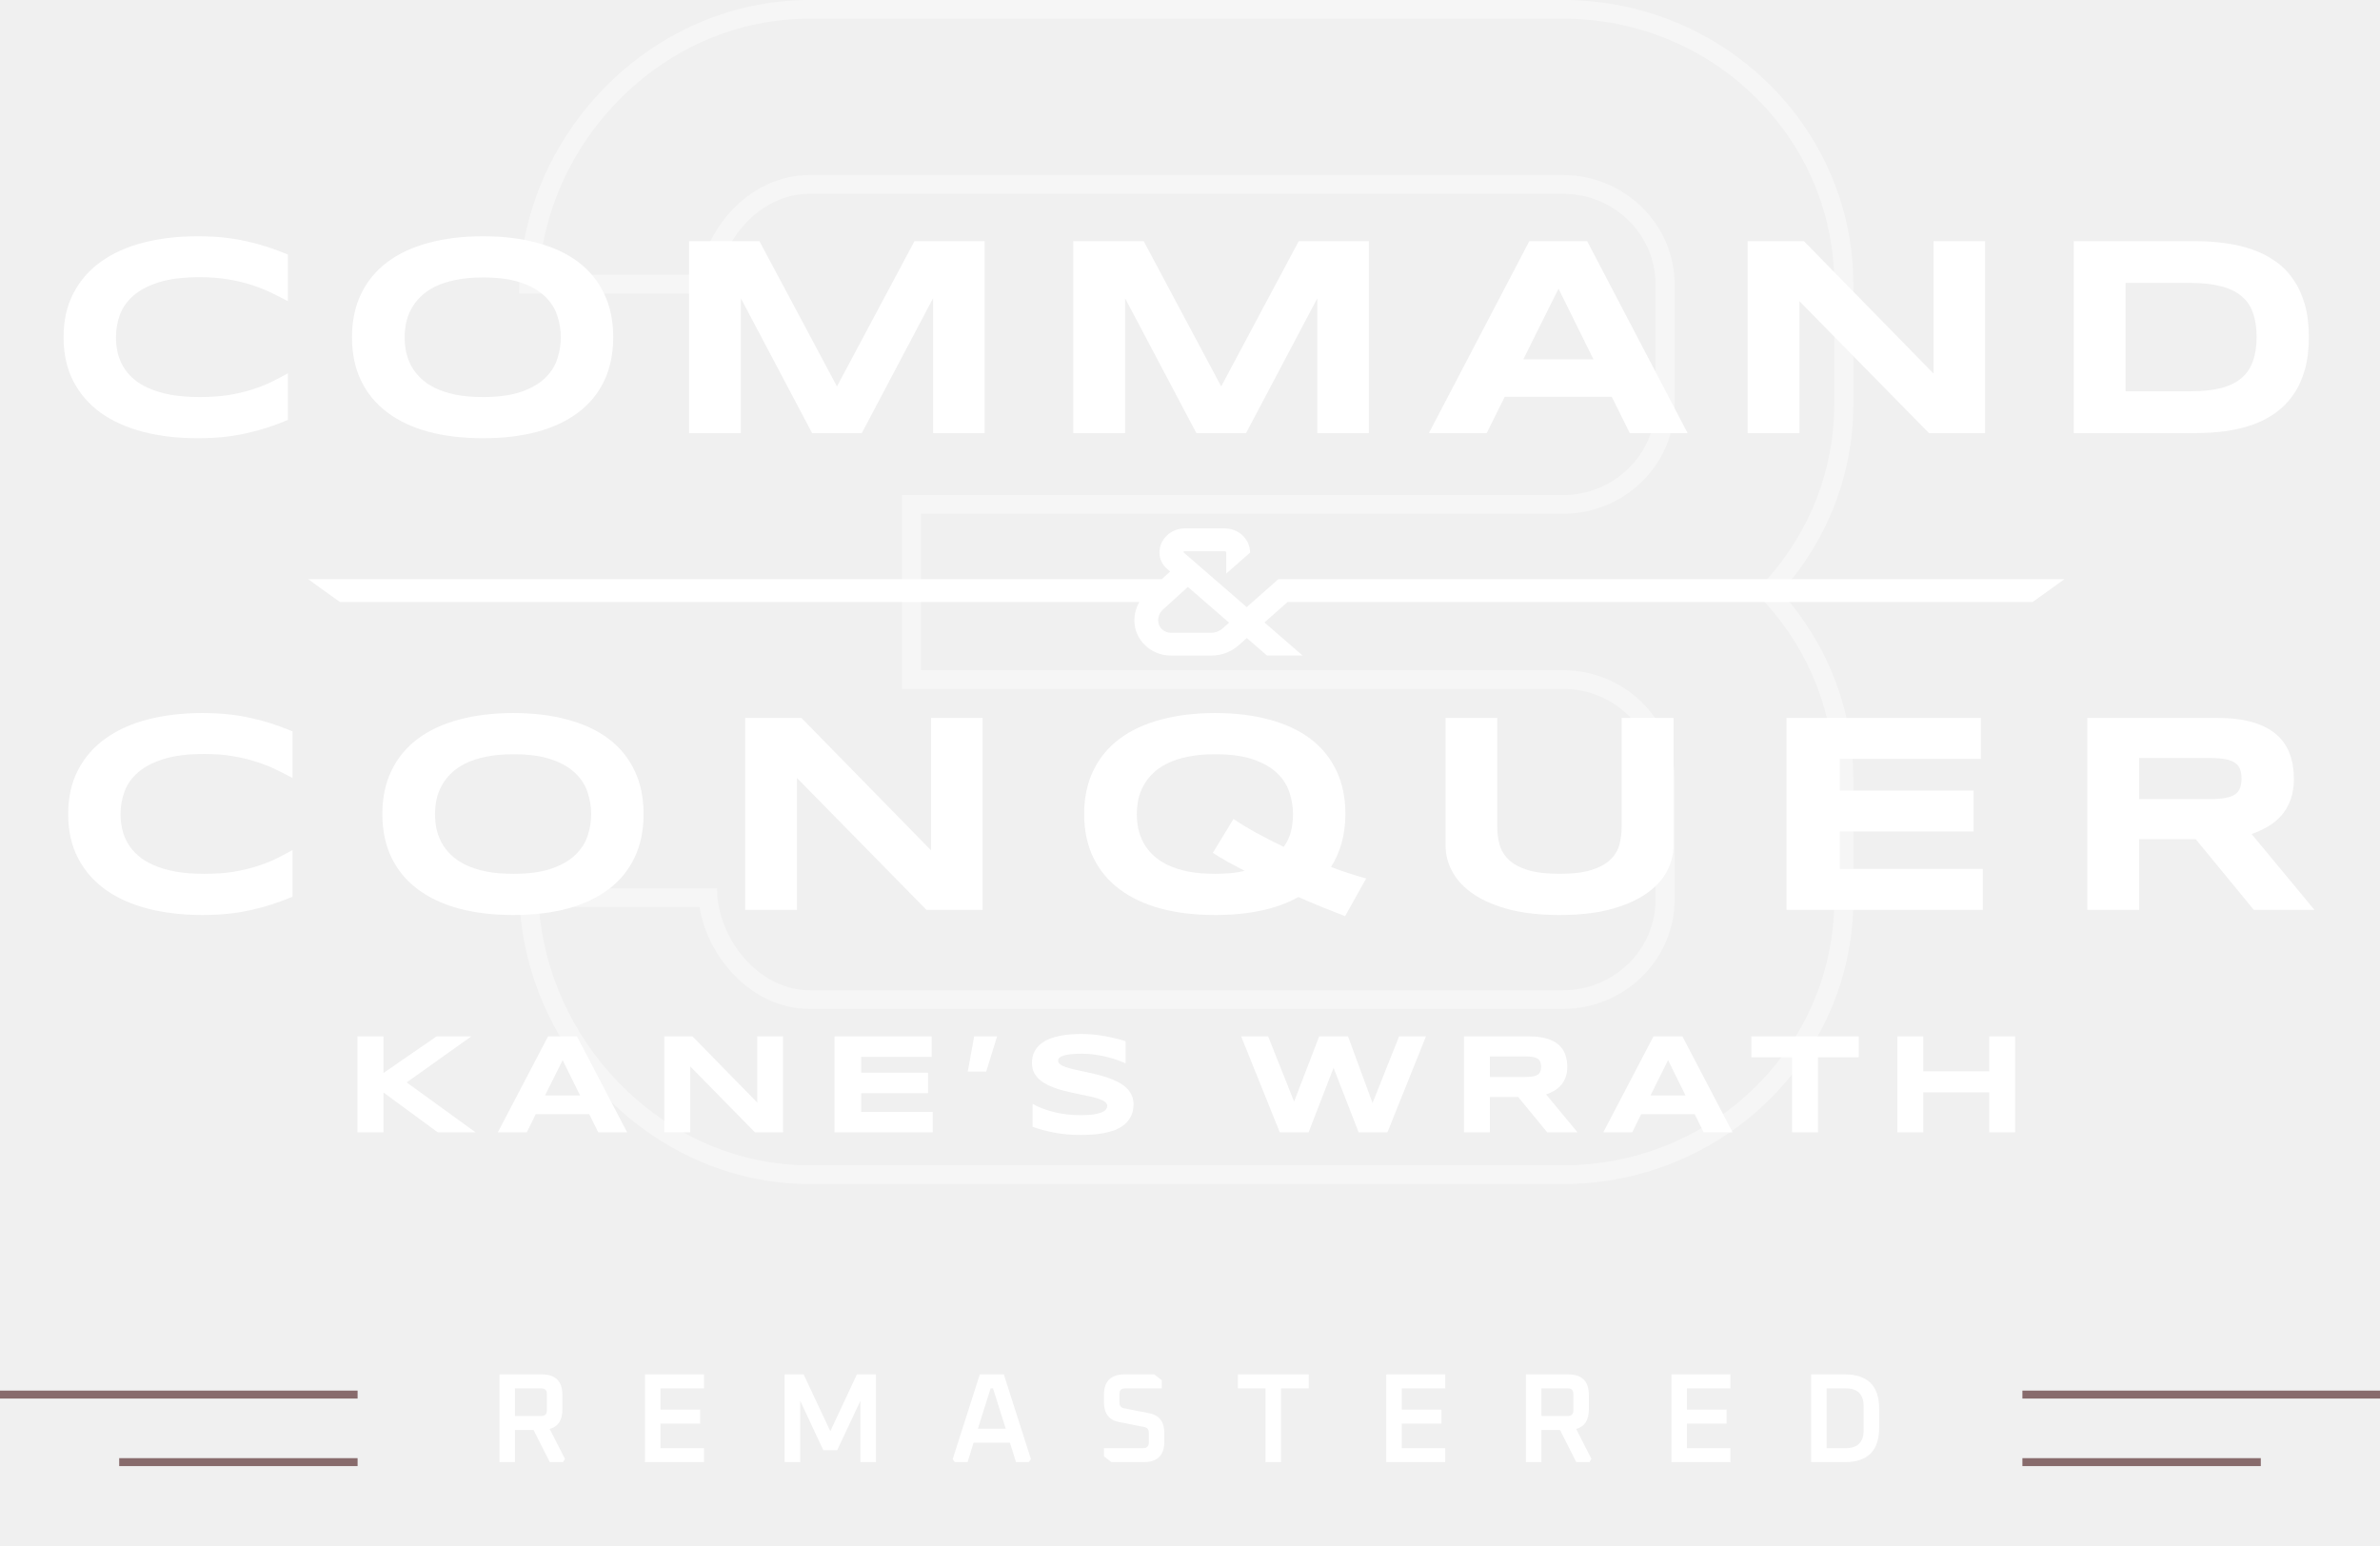
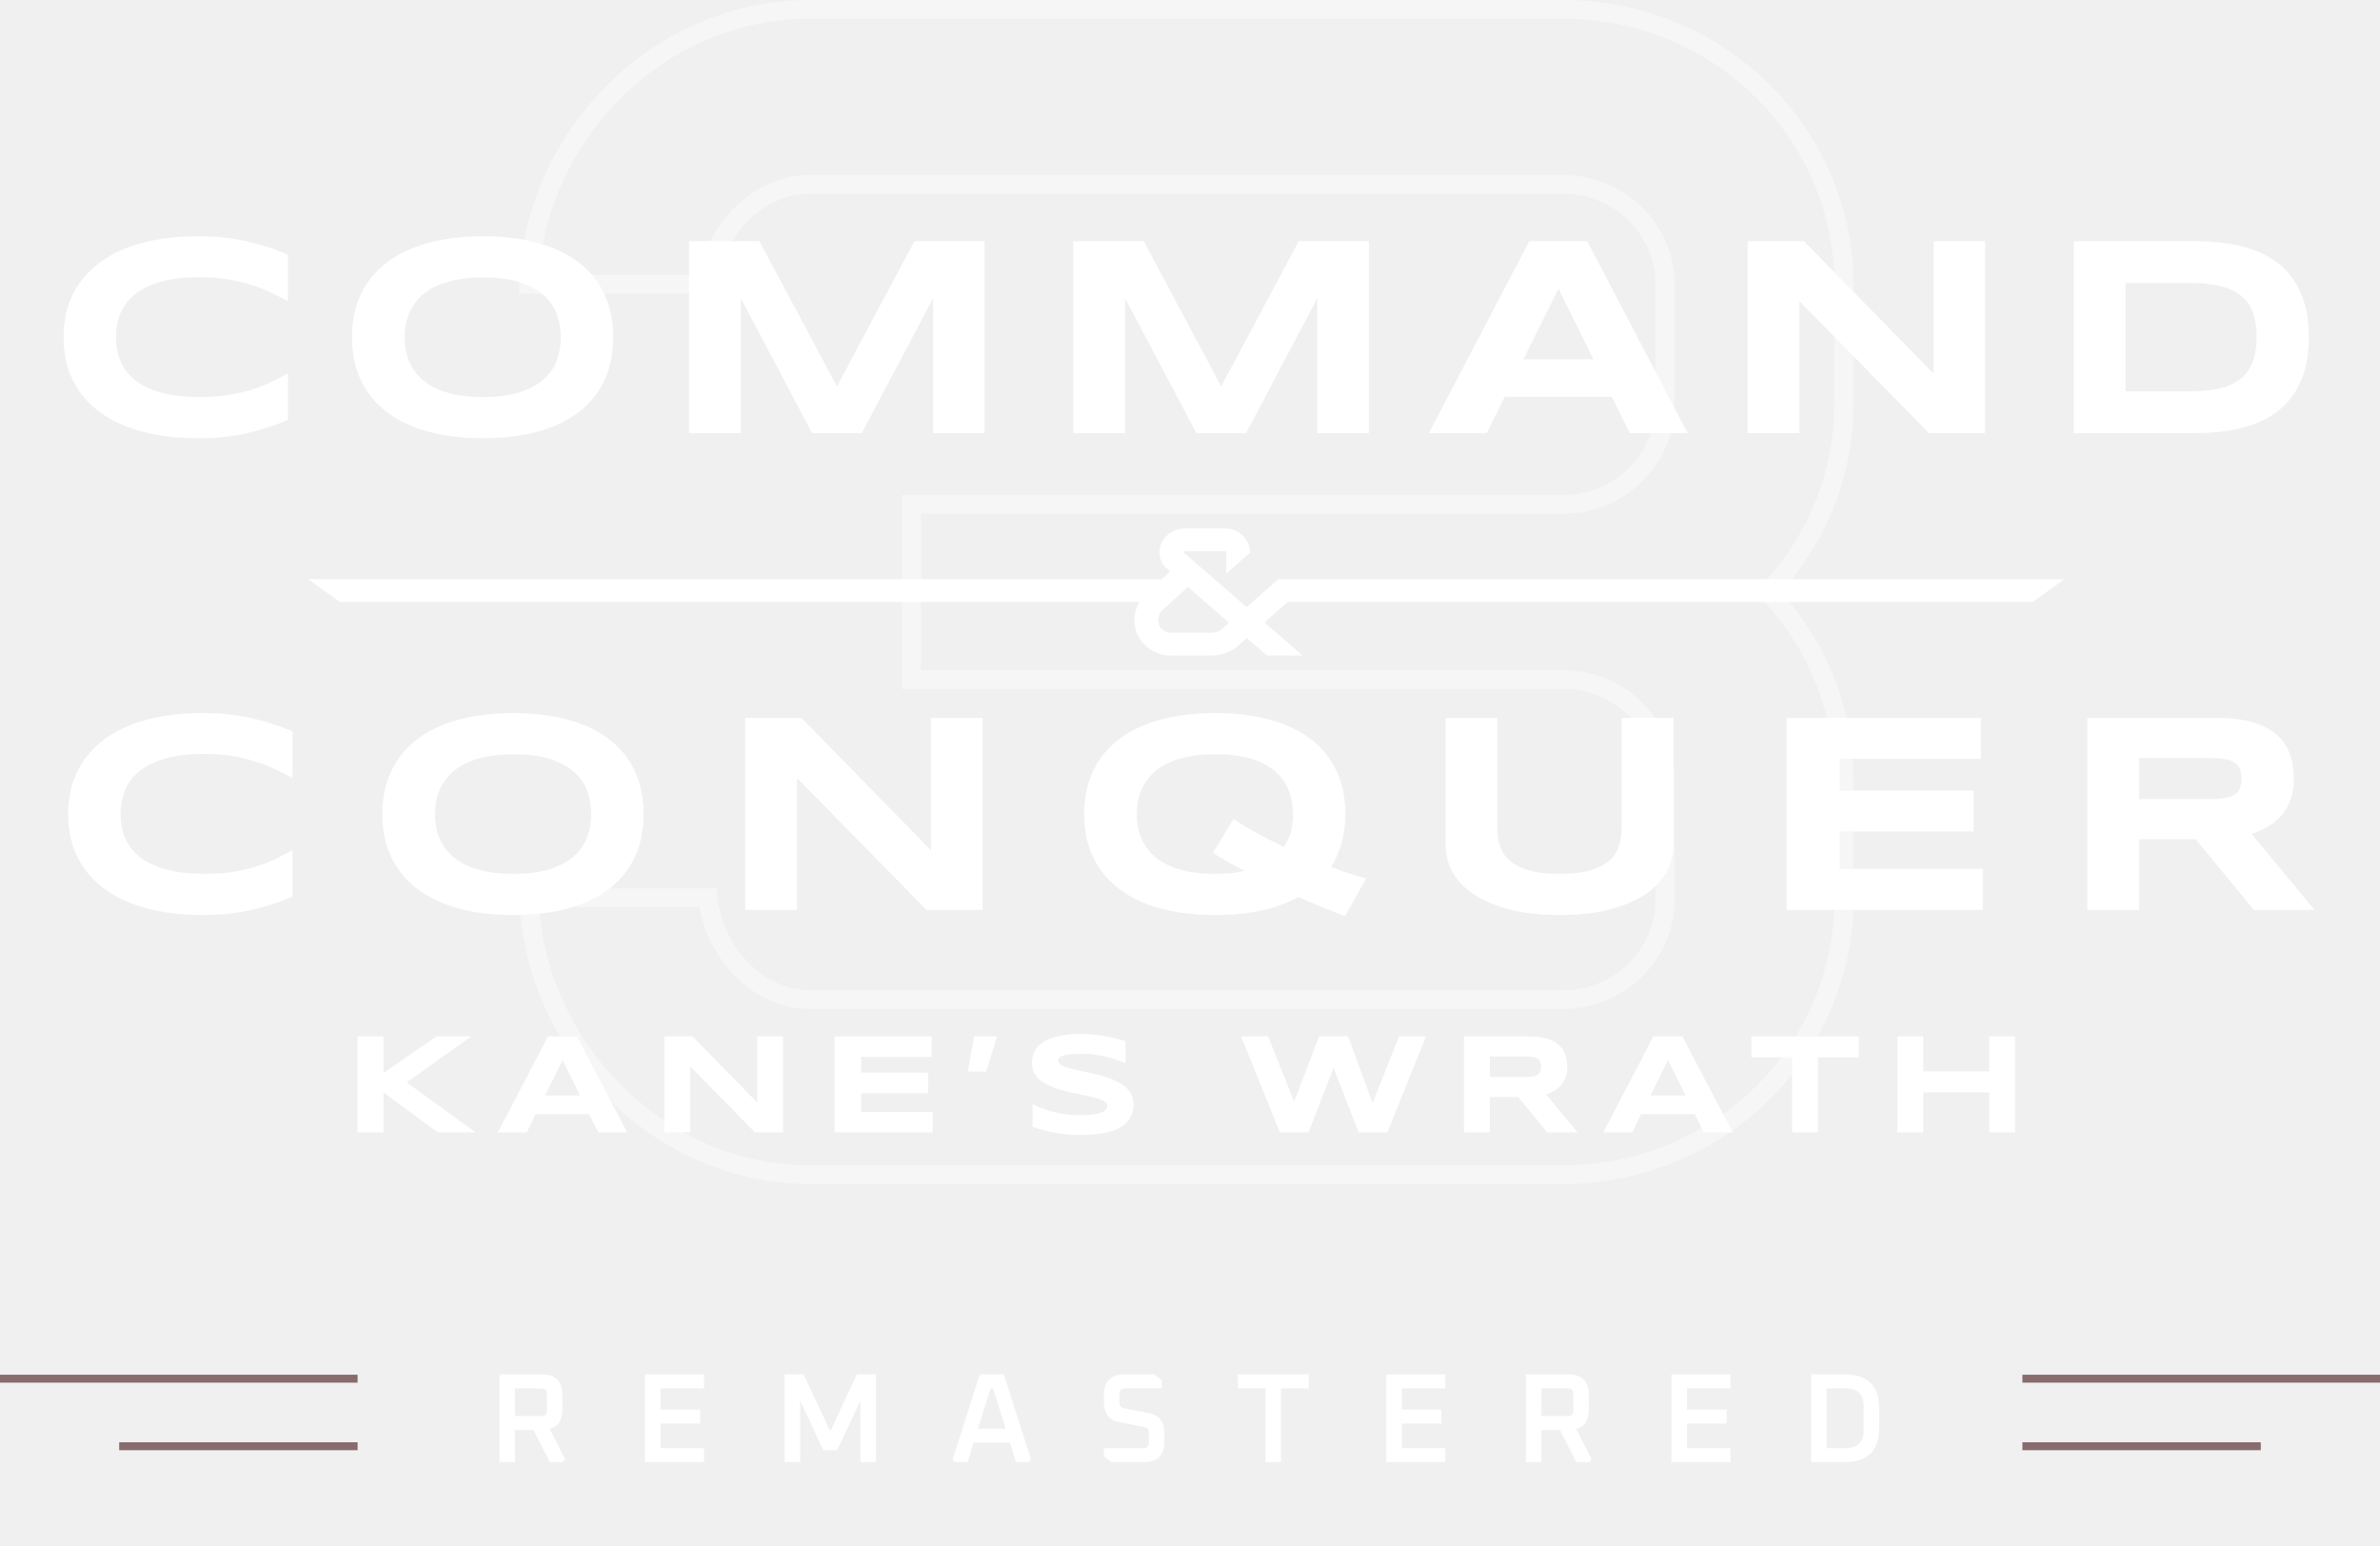
<svg xmlns="http://www.w3.org/2000/svg" width="599" height="389" viewBox="0 0 599 389" fill="none">
  <path opacity="0.4" d="M393.353 4.701C411.599 4.701 428.753 11.659 441.653 24.294C454.553 36.929 461.657 53.73 461.657 71.601V101.778C461.657 118.009 455.615 133.677 444.653 145.894L441.869 148.997L444.653 152.1C455.621 164.318 461.657 179.985 461.657 196.216V226.393C461.657 244.264 454.553 261.065 441.653 273.7C428.753 286.335 411.599 293.293 393.353 293.293H203.777C185.777 293.293 168.665 285.859 155.591 272.354C143.933 260.313 136.805 244.469 135.641 228.273H176.051C177.005 233.997 179.657 239.609 183.641 244.176C189.125 250.464 196.277 253.931 203.771 253.931H393.341C408.845 253.931 421.463 241.578 421.463 226.387V196.222C421.463 181.037 408.851 168.678 393.341 168.678H231.815V129.316H393.353C408.857 129.316 421.469 116.963 421.469 101.778V71.601C421.469 56.416 408.857 44.057 393.347 44.057H203.777C196.283 44.057 189.149 47.401 183.695 53.478C179.687 57.938 177.023 63.468 176.063 69.151H135.641C136.163 61.728 137.909 54.453 140.867 47.454C144.341 39.233 149.291 31.805 155.579 25.37C168.623 12.041 185.741 4.701 203.777 4.701H393.353ZM393.353 0H203.777C163.469 0 130.673 34.379 130.673 73.858H180.461C180.461 61.264 190.919 48.759 203.777 48.759H393.347C406.223 48.759 416.669 58.984 416.669 71.601V101.778C416.669 114.389 406.229 124.615 393.353 124.615H227.015V173.379H393.353C406.229 173.379 416.675 183.605 416.675 196.222V226.399C416.675 239.01 406.235 249.241 393.353 249.241H203.777C190.919 249.241 180.461 236.177 180.461 223.584H130.673C130.673 263.063 163.469 298.006 203.777 298.006H393.347C433.721 298.006 466.451 265.949 466.451 226.405V196.222C466.451 178.145 459.575 161.614 448.253 149.003C459.575 136.392 466.451 119.861 466.451 101.784V71.607C466.457 32.057 433.727 0 393.353 0Z" fill="white" />
  <path d="M511.575 151.521L519.565 145.78H321.728L313.773 152.805L297.823 138.98C297.869 138.839 298.007 138.741 298.17 138.741H308.265C308.464 138.741 308.627 138.897 308.627 139.088V144.355L314.619 139.088C314.619 135.729 311.771 133 308.265 133H298.17C294.664 133 291.815 135.729 291.815 139.088C291.815 140.625 292.498 142.1 293.686 143.135L294.511 143.847L292.381 145.78H77.565L85.555 151.521H286.755C285.94 152.932 285.502 154.538 285.502 156.174C285.502 161.041 289.634 165 294.715 165H304.835C307.393 165 309.839 164.087 311.72 162.422L313.799 160.587L318.88 164.995H327.848L318.237 156.667L324.072 151.517H511.575V151.521ZM307.658 158.205C306.884 158.888 305.88 159.264 304.83 159.264H294.71C292.931 159.264 291.484 157.878 291.484 156.174C291.484 155.114 291.943 154.089 292.748 153.362L294.771 151.526H294.903V151.409L298.965 147.719L309.34 156.725L307.658 158.205Z" fill="white" />
  <path d="M72.461 105.695C70.773 106.398 69.074 107.031 67.363 107.594C65.652 108.156 63.883 108.637 62.055 109.035C60.227 109.457 58.293 109.773 56.254 109.984C54.238 110.195 52.07 110.301 49.75 110.301C44.828 110.301 40.293 109.773 36.145 108.719C32.02 107.664 28.457 106.082 25.457 103.973C22.48 101.84 20.16 99.191 18.496 96.027C16.832 92.84 16 89.125 16 84.883C16 80.641 16.832 76.938 18.496 73.773C20.16 70.586 22.48 67.938 25.457 65.828C28.457 63.695 32.02 62.102 36.145 61.047C40.293 59.992 44.828 59.465 49.75 59.465C52.07 59.465 54.238 59.57 56.254 59.781C58.293 59.992 60.227 60.309 62.055 60.73C63.883 61.129 65.652 61.609 67.363 62.172C69.074 62.734 70.773 63.367 72.461 64.07V75.812C71.125 75.086 69.719 74.371 68.242 73.668C66.766 72.941 65.137 72.297 63.355 71.734C61.574 71.148 59.617 70.68 57.484 70.328C55.352 69.953 52.949 69.766 50.277 69.766C46.176 69.766 42.766 70.188 40.047 71.031C37.352 71.875 35.195 73 33.578 74.406C31.961 75.812 30.824 77.43 30.168 79.258C29.512 81.062 29.184 82.938 29.184 84.883C29.184 86.172 29.324 87.449 29.605 88.715C29.887 89.957 30.355 91.141 31.012 92.266C31.668 93.367 32.523 94.387 33.578 95.324C34.633 96.262 35.945 97.07 37.516 97.75C39.086 98.43 40.914 98.969 43 99.367C45.109 99.742 47.535 99.93 50.277 99.93C52.949 99.93 55.352 99.766 57.484 99.438C59.617 99.086 61.574 98.629 63.355 98.066C65.137 97.504 66.766 96.871 68.242 96.168C69.719 95.441 71.125 94.703 72.461 93.953V105.695Z" fill="white" />
  <path d="M154.333 84.883C154.333 89.031 153.571 92.699 152.048 95.887C150.524 99.051 148.345 101.699 145.509 103.832C142.673 105.965 139.227 107.582 135.173 108.684C131.141 109.762 126.606 110.301 121.567 110.301C116.528 110.301 111.97 109.762 107.891 108.684C103.837 107.582 100.38 105.965 97.52 103.832C94.661 101.699 92.458 99.051 90.911 95.887C89.364 92.699 88.591 89.031 88.591 84.883C88.591 80.734 89.364 77.078 90.911 73.914C92.458 70.727 94.661 68.066 97.52 65.934C100.38 63.801 103.837 62.195 107.891 61.117C111.97 60.016 116.528 59.465 121.567 59.465C126.606 59.465 131.141 60.016 135.173 61.117C139.227 62.195 142.673 63.801 145.509 65.934C148.345 68.066 150.524 70.727 152.048 73.914C153.571 77.078 154.333 80.734 154.333 84.883ZM141.149 84.883C141.149 83.078 140.856 81.285 140.27 79.504C139.708 77.699 138.688 76.082 137.212 74.652C135.759 73.223 133.766 72.062 131.235 71.172C128.704 70.281 125.481 69.836 121.567 69.836C118.942 69.836 116.634 70.047 114.641 70.469C112.649 70.867 110.927 71.43 109.473 72.156C108.02 72.883 106.802 73.738 105.817 74.723C104.833 75.684 104.048 76.727 103.462 77.852C102.876 78.953 102.454 80.113 102.196 81.332C101.962 82.527 101.845 83.711 101.845 84.883C101.845 86.078 101.962 87.285 102.196 88.504C102.454 89.723 102.876 90.894 103.462 92.019C104.048 93.121 104.833 94.152 105.817 95.113C106.802 96.074 108.02 96.918 109.473 97.644C110.927 98.348 112.649 98.91 114.641 99.332C116.634 99.731 118.942 99.93 121.567 99.93C125.481 99.93 128.704 99.484 131.235 98.594C133.766 97.703 135.759 96.543 137.212 95.113C138.688 93.684 139.708 92.078 140.27 90.297C140.856 88.492 141.149 86.688 141.149 84.883Z" fill="white" />
  <path d="M234.834 109V75.074L216.904 109H204.388L186.459 75.074V109H173.416V60.695H191.134L210.646 97.258L230.158 60.695H247.806V109H234.834Z" fill="white" />
  <path d="M331.541 109V75.074L313.612 109H301.096L283.166 75.074V109H270.123V60.695H287.842L307.354 97.258L326.866 60.695H344.514V109H331.541Z" fill="white" />
  <path d="M405.644 99.859H378.714L374.179 109H359.624L384.902 60.695H399.456L424.734 109H410.179L405.644 99.859ZM383.39 90.438H401.038L392.249 72.648L383.39 90.438Z" fill="white" />
  <path d="M485.477 109L452.887 75.812V109H439.844V60.695H454.012L486.637 94.023V60.695H499.609V109H485.477Z" fill="white" />
  <path d="M581.094 84.812C581.094 87.906 580.755 90.66 580.075 93.074C579.395 95.465 578.434 97.551 577.192 99.332C575.973 101.113 574.497 102.625 572.762 103.867C571.052 105.109 569.141 106.105 567.032 106.855C564.923 107.605 562.649 108.156 560.212 108.508C557.774 108.836 555.231 109 552.583 109H521.927V60.695H552.512C555.161 60.695 557.704 60.871 560.141 61.223C562.579 61.551 564.852 62.09 566.962 62.84C569.094 63.59 571.028 64.586 572.762 65.828C574.497 67.047 575.973 68.559 577.192 70.363C578.434 72.144 579.395 74.231 580.075 76.621C580.755 79.012 581.094 81.742 581.094 84.812ZM567.946 84.812C567.946 82.492 567.641 80.477 567.032 78.766C566.446 77.055 565.485 75.648 564.149 74.547C562.837 73.422 561.114 72.59 558.981 72.051C556.848 71.488 554.247 71.207 551.177 71.207H534.969V98.488H551.177C554.247 98.488 556.848 98.219 558.981 97.68C561.114 97.117 562.837 96.273 564.149 95.148C565.485 94 566.446 92.57 567.032 90.859C567.641 89.148 567.946 87.133 567.946 84.812Z" fill="white" />
  <path d="M73.623 225.695C71.935 226.398 70.236 227.031 68.525 227.594C66.814 228.156 65.044 228.637 63.216 229.035C61.388 229.457 59.455 229.773 57.416 229.984C55.4 230.195 53.232 230.301 50.912 230.301C45.99 230.301 41.455 229.773 37.306 228.719C33.181 227.664 29.619 226.082 26.619 223.973C23.642 221.84 21.322 219.191 19.658 216.027C17.994 212.84 17.162 209.125 17.162 204.883C17.162 200.641 17.994 196.938 19.658 193.773C21.322 190.586 23.642 187.938 26.619 185.828C29.619 183.695 33.181 182.102 37.306 181.047C41.455 179.992 45.99 179.465 50.912 179.465C53.232 179.465 55.4 179.57 57.416 179.781C59.455 179.992 61.388 180.309 63.216 180.73C65.044 181.129 66.814 181.609 68.525 182.172C70.236 182.734 71.935 183.367 73.623 184.07V195.812C72.287 195.086 70.88 194.371 69.404 193.668C67.927 192.941 66.298 192.297 64.517 191.734C62.736 191.148 60.779 190.68 58.646 190.328C56.513 189.953 54.111 189.766 51.439 189.766C47.337 189.766 43.927 190.188 41.208 191.031C38.513 191.875 36.357 193 34.74 194.406C33.123 195.812 31.986 197.43 31.329 199.258C30.673 201.062 30.345 202.938 30.345 204.883C30.345 206.172 30.486 207.449 30.767 208.715C31.048 209.957 31.517 211.141 32.173 212.266C32.83 213.367 33.685 214.387 34.74 215.324C35.794 216.262 37.107 217.07 38.677 217.75C40.248 218.43 42.076 218.969 44.162 219.367C46.271 219.742 48.697 219.93 51.439 219.93C54.111 219.93 56.513 219.766 58.646 219.438C60.779 219.086 62.736 218.629 64.517 218.066C66.298 217.504 67.927 216.871 69.404 216.168C70.88 215.441 72.287 214.703 73.623 213.953V225.695Z" fill="white" />
  <path d="M161.974 204.883C161.974 209.031 161.213 212.699 159.689 215.887C158.166 219.051 155.986 221.699 153.15 223.832C150.314 225.965 146.869 227.582 142.814 228.684C138.783 229.762 134.248 230.301 129.209 230.301C124.17 230.301 119.611 229.762 115.533 228.684C111.478 227.582 108.021 225.965 105.162 223.832C102.302 221.699 100.099 219.051 98.552 215.887C97.006 212.699 96.232 209.031 96.232 204.883C96.232 200.734 97.006 197.078 98.552 193.914C100.099 190.727 102.302 188.066 105.162 185.934C108.021 183.801 111.478 182.195 115.533 181.117C119.611 180.016 124.17 179.465 129.209 179.465C134.248 179.465 138.783 180.016 142.814 181.117C146.869 182.195 150.314 183.801 153.15 185.934C155.986 188.066 158.166 190.727 159.689 193.914C161.213 197.078 161.974 200.734 161.974 204.883ZM148.791 204.883C148.791 203.078 148.498 201.285 147.912 199.504C147.349 197.699 146.33 196.082 144.853 194.652C143.4 193.223 141.408 192.062 138.877 191.172C136.345 190.281 133.123 189.836 129.209 189.836C126.584 189.836 124.275 190.047 122.283 190.469C120.291 190.867 118.568 191.43 117.115 192.156C115.662 192.883 114.443 193.738 113.459 194.723C112.474 195.684 111.689 196.727 111.103 197.852C110.517 198.953 110.095 200.113 109.838 201.332C109.603 202.527 109.486 203.711 109.486 204.883C109.486 206.078 109.603 207.285 109.838 208.504C110.095 209.723 110.517 210.895 111.103 212.02C111.689 213.121 112.474 214.152 113.459 215.113C114.443 216.074 115.662 216.918 117.115 217.645C118.568 218.348 120.291 218.91 122.283 219.332C124.275 219.73 126.584 219.93 129.209 219.93C133.123 219.93 136.345 219.484 138.877 218.594C141.408 217.703 143.4 216.543 144.853 215.113C146.33 213.684 147.349 212.078 147.912 210.297C148.498 208.492 148.791 206.688 148.791 204.883Z" fill="white" />
  <path d="M233.17 229L200.58 195.812V229H187.537V180.695H201.705L234.33 214.023V180.695H247.303V229H233.17Z" fill="white" />
  <path d="M338.608 204.883C338.608 207.508 338.291 209.934 337.659 212.16C337.049 214.363 336.159 216.379 334.987 218.207C338.268 219.449 341.221 220.41 343.846 221.09L338.538 230.582C336.639 229.855 334.705 229.094 332.737 228.297C330.768 227.5 328.788 226.656 326.795 225.766C324.077 227.289 320.959 228.426 317.444 229.176C313.928 229.926 310.061 230.301 305.842 230.301C300.803 230.301 296.245 229.762 292.166 228.684C288.112 227.582 284.655 225.965 281.795 223.832C278.936 221.699 276.733 219.051 275.186 215.887C273.639 212.699 272.866 209.031 272.866 204.883C272.866 200.734 273.639 197.078 275.186 193.914C276.733 190.727 278.936 188.066 281.795 185.934C284.655 183.801 288.112 182.195 292.166 181.117C296.245 180.016 300.803 179.465 305.842 179.465C310.881 179.465 315.416 180.016 319.448 181.117C323.502 182.195 326.948 183.801 329.784 185.934C332.62 188.066 334.799 190.727 336.323 193.914C337.846 197.078 338.608 200.734 338.608 204.883ZM325.424 204.883C325.424 203.078 325.131 201.285 324.545 199.504C323.983 197.699 322.963 196.082 321.487 194.652C320.034 193.223 318.041 192.062 315.51 191.172C312.979 190.281 309.756 189.836 305.842 189.836C303.217 189.836 300.909 190.047 298.916 190.469C296.924 190.867 295.202 191.43 293.748 192.156C292.295 192.883 291.077 193.738 290.092 194.723C289.108 195.684 288.323 196.727 287.737 197.852C287.151 198.953 286.729 200.113 286.471 201.332C286.237 202.527 286.12 203.711 286.12 204.883C286.12 206.078 286.237 207.285 286.471 208.504C286.729 209.723 287.151 210.895 287.737 212.02C288.323 213.121 289.108 214.152 290.092 215.113C291.077 216.074 292.295 216.918 293.748 217.645C295.202 218.348 296.924 218.91 298.916 219.332C300.909 219.73 303.217 219.93 305.842 219.93C307.248 219.93 308.561 219.871 309.78 219.754C310.998 219.637 312.159 219.449 313.26 219.191C311.807 218.441 310.401 217.691 309.041 216.941C307.705 216.168 306.44 215.406 305.245 214.656L310.448 206.113C312.112 207.262 314.034 208.434 316.213 209.629C318.393 210.824 320.69 211.996 323.104 213.145C323.995 211.879 324.604 210.555 324.932 209.172C325.26 207.766 325.424 206.336 325.424 204.883Z" fill="white" />
  <path d="M421.194 212.723C421.194 215.137 420.596 217.41 419.401 219.543C418.206 221.676 416.413 223.539 414.022 225.133C411.632 226.727 408.643 227.992 405.057 228.93C401.495 229.844 397.323 230.301 392.542 230.301C387.76 230.301 383.565 229.844 379.956 228.93C376.37 227.992 373.382 226.727 370.991 225.133C368.6 223.539 366.807 221.676 365.612 219.543C364.417 217.41 363.819 215.137 363.819 212.723V180.695H376.827V208.047C376.827 209.664 377.026 211.199 377.425 212.652C377.846 214.082 378.62 215.336 379.745 216.414C380.893 217.492 382.487 218.348 384.526 218.98C386.589 219.613 389.26 219.93 392.542 219.93C395.8 219.93 398.448 219.613 400.487 218.98C402.526 218.348 404.108 217.492 405.233 216.414C406.382 215.336 407.155 214.082 407.553 212.652C407.952 211.199 408.151 209.664 408.151 208.047V180.695H421.194V212.723Z" fill="white" />
  <path d="M449.64 229V180.695H498.542V190.996H463.034V198.977H496.714V209.277H463.034V218.699H499.034V229H449.64Z" fill="white" />
  <path d="M538.378 229H525.335V180.695H558.031C561.546 180.695 564.523 181.059 566.96 181.785C569.421 182.512 571.414 183.543 572.937 184.879C574.484 186.215 575.597 187.832 576.277 189.73C576.98 191.605 577.331 193.703 577.331 196.023C577.331 198.062 577.039 199.844 576.453 201.367C575.89 202.891 575.117 204.203 574.132 205.305C573.171 206.383 572.046 207.297 570.757 208.047C569.468 208.797 568.109 209.418 566.679 209.91L582.499 229H567.242L552.617 211.211H538.378V229ZM564.148 195.953C564.148 195.016 564.019 194.219 563.761 193.562C563.527 192.906 563.105 192.379 562.496 191.98C561.886 191.559 561.066 191.254 560.035 191.066C559.027 190.879 557.761 190.785 556.238 190.785H538.378V201.121H556.238C557.761 201.121 559.027 201.027 560.035 200.84C561.066 200.652 561.886 200.359 562.496 199.961C563.105 199.539 563.527 199 563.761 198.344C564.019 197.688 564.148 196.891 564.148 195.953Z" fill="white" />
  <path d="M96.511 270.059L109.871 260.848H118.607L102.347 272.432L119.697 285H110.187L96.511 274.963V285H89.955V260.848H96.511V270.059Z" fill="white" />
  <path d="M148.3 280.43H134.835L132.568 285H125.29L137.929 260.848H145.206L157.845 285H150.568L148.3 280.43ZM137.173 275.719H145.997L141.603 266.824L137.173 275.719Z" fill="white" />
  <path d="M190.016 285L173.721 268.406V285H167.2V260.848H174.284L190.596 277.512V260.848H197.083V285H190.016Z" fill="white" />
  <path d="M210.041 285V260.848H234.493V265.998H216.739V269.988H233.579V275.139H216.739V279.85H234.739V285H210.041Z" fill="white" />
  <path d="M248.207 269.707H243.566L245.184 260.848H250.949L248.207 269.707Z" fill="white" />
  <path d="M283.279 267.65C282.822 267.428 282.218 267.176 281.468 266.895C280.718 266.613 279.869 266.35 278.92 266.104C277.97 265.846 276.939 265.635 275.826 265.471C274.712 265.295 273.57 265.207 272.398 265.207C271.461 265.207 270.658 265.236 269.99 265.295C269.334 265.354 268.777 265.43 268.32 265.523C267.875 265.617 267.517 265.729 267.248 265.857C266.99 265.975 266.791 266.098 266.65 266.227C266.509 266.355 266.416 266.484 266.369 266.613C266.334 266.742 266.316 266.859 266.316 266.965C266.316 267.316 266.492 267.627 266.843 267.896C267.195 268.154 267.675 268.389 268.285 268.6C268.894 268.799 269.603 268.992 270.412 269.18C271.22 269.355 272.076 269.543 272.978 269.742C273.892 269.93 274.83 270.141 275.791 270.375C276.763 270.598 277.701 270.861 278.603 271.166C279.517 271.471 280.379 271.828 281.187 272.238C281.996 272.637 282.705 273.105 283.314 273.645C283.923 274.184 284.404 274.805 284.755 275.508C285.107 276.211 285.283 277.014 285.283 277.916C285.283 279.076 285.078 280.072 284.668 280.904C284.257 281.736 283.707 282.439 283.015 283.014C282.336 283.588 281.545 284.051 280.642 284.402C279.74 284.742 278.791 285.006 277.795 285.193C276.81 285.381 275.808 285.504 274.789 285.562C273.781 285.621 272.82 285.65 271.906 285.65C269.515 285.65 267.3 285.451 265.261 285.053C263.234 284.666 261.441 284.18 259.882 283.594V277.828C261.488 278.719 263.316 279.416 265.367 279.92C267.429 280.424 269.632 280.676 271.976 280.676C273.359 280.676 274.484 280.605 275.351 280.465C276.23 280.312 276.916 280.125 277.408 279.902C277.9 279.668 278.234 279.416 278.41 279.146C278.586 278.877 278.673 278.619 278.673 278.373C278.673 277.986 278.498 277.652 278.146 277.371C277.795 277.078 277.314 276.826 276.705 276.615C276.095 276.393 275.386 276.193 274.578 276.018C273.769 275.83 272.908 275.648 271.994 275.473C271.091 275.285 270.16 275.086 269.199 274.875C268.238 274.664 267.3 274.418 266.386 274.137C265.484 273.844 264.629 273.51 263.82 273.135C263.011 272.748 262.302 272.297 261.693 271.781C261.084 271.254 260.603 270.65 260.252 269.971C259.9 269.279 259.724 268.482 259.724 267.58C259.724 266.514 259.912 265.594 260.287 264.82C260.662 264.047 261.166 263.391 261.798 262.852C262.443 262.301 263.181 261.855 264.013 261.516C264.857 261.176 265.742 260.912 266.668 260.725C267.593 260.537 268.531 260.408 269.48 260.338C270.429 260.268 271.332 260.232 272.187 260.232C273.125 260.232 274.086 260.279 275.07 260.373C276.066 260.467 277.045 260.602 278.005 260.777C278.966 260.941 279.892 261.135 280.783 261.357C281.685 261.58 282.517 261.814 283.279 262.061V267.65Z" fill="white" />
  <path d="M339.272 260.848L345.442 277.617L352.122 260.848H358.889L349.186 285H341.944L335.634 268.758L329.341 285H322.098L312.378 260.848H319.163L325.702 277.266L332.013 260.848H339.272Z" fill="white" />
  <path d="M374.977 285H368.455V260.848H384.803C386.561 260.848 388.049 261.029 389.268 261.393C390.498 261.756 391.495 262.271 392.256 262.939C393.03 263.607 393.586 264.416 393.926 265.365C394.278 266.303 394.454 267.352 394.454 268.512C394.454 269.531 394.307 270.422 394.014 271.184C393.733 271.945 393.346 272.602 392.854 273.152C392.373 273.691 391.811 274.148 391.166 274.523C390.522 274.898 389.842 275.209 389.127 275.455L397.038 285H389.409L382.096 276.105H374.977V285ZM387.862 268.477C387.862 268.008 387.797 267.609 387.668 267.281C387.551 266.953 387.34 266.689 387.036 266.49C386.731 266.279 386.321 266.127 385.805 266.033C385.301 265.939 384.668 265.893 383.907 265.893H374.977V271.061H383.907C384.668 271.061 385.301 271.014 385.805 270.92C386.321 270.826 386.731 270.68 387.036 270.48C387.34 270.27 387.551 270 387.668 269.672C387.797 269.344 387.862 268.945 387.862 268.477Z" fill="white" />
  <path d="M426.52 280.43H413.055L410.787 285H403.51L416.148 260.848H423.426L436.064 285H428.787L426.52 280.43ZM415.393 275.719H424.217L419.822 266.824L415.393 275.719Z" fill="white" />
  <path d="M457.548 266.104V285H451.027V266.104H440.779V260.848H467.814V266.104H457.548Z" fill="white" />
  <path d="M500.654 285V274.928H484.06V285H477.538V260.848H484.06V269.637H500.654V260.848H507.175V285H500.654Z" fill="white" />
  <path d="M125.704 368V345.92H136.36C139.816 345.92 141.544 347.648 141.544 351.104V354.72C141.544 357.429 140.478 359.072 138.344 359.648L142.184 367.168L141.704 368H138.376L134.28 359.904H129.608V368H125.704ZM129.608 356.384H136.232C137.171 356.384 137.64 355.915 137.64 354.976V350.848C137.64 349.909 137.171 349.44 136.232 349.44H129.608V356.384ZM162.329 368V345.92H177.177V349.44H166.233V354.784H176.217V358.304H166.233V364.48H177.177V368H162.329ZM197.486 368V345.92H202.254L208.974 360.224L215.662 345.92H220.462V368H216.558V352.544L210.702 364.992H207.214L201.39 352.544V368H197.486ZM239.78 367.232L246.596 345.92H252.644L259.46 367.232L258.948 368H255.716L254.18 363.104H245.028L243.524 368H240.292L239.78 367.232ZM246.116 359.584H253.124L249.924 349.44H249.316L246.116 359.584ZM277.838 366.528V364.48H287.726C288.665 364.48 289.134 364.011 289.134 363.072V360.64C289.134 359.808 288.771 359.317 288.046 359.168L281.55 357.888C279.075 357.376 277.838 355.701 277.838 352.864V351.104C277.838 347.648 279.566 345.92 283.022 345.92H290.51L292.398 347.392V349.44H283.15C282.211 349.44 281.742 349.909 281.742 350.848V352.96C281.742 353.792 282.105 354.283 282.83 354.432L289.326 355.712C291.801 356.224 293.038 357.888 293.038 360.704V362.816C293.038 366.272 291.31 368 287.854 368H279.726L277.838 366.528ZM311.565 349.44V345.92H329.389V349.44H322.413V368H318.509V349.44H311.565ZM348.892 368V345.92H363.74V349.44H352.796V354.784H362.78V358.304H352.796V364.48H363.74V368H348.892ZM384.048 368V345.92H394.704C398.16 345.92 399.888 347.648 399.888 351.104V354.72C399.888 357.429 398.821 359.072 396.688 359.648L400.528 367.168L400.048 368H396.72L392.624 359.904H387.952V368H384.048ZM387.952 356.384H394.576C395.515 356.384 395.984 355.915 395.984 354.976V350.848C395.984 349.909 395.515 349.44 394.576 349.44H387.952V356.384ZM420.673 368V345.92H435.521V349.44H424.577V354.784H434.561V358.304H424.577V364.48H435.521V368H420.673ZM455.829 368V345.92H464.309C470.069 345.92 472.949 348.8 472.949 354.56V359.36C472.949 365.12 470.069 368 464.309 368H455.829ZM459.733 364.48H464.533C467.541 364.48 469.045 362.976 469.045 359.968V353.952C469.045 350.944 467.541 349.44 464.533 349.44H459.733V364.48Z" fill="white" />
-   <line y1="-1" x2="90" y2="-1" transform="matrix(1 0 0 -1 509 350)" stroke="#886B6C" stroke-width="2" />
-   <line y1="-1" x2="60" y2="-1" transform="matrix(1 0 0 -1 509 367)" stroke="#886B6C" stroke-width="2" />
-   <line x1="90" y1="351" y2="351" stroke="#886B6C" stroke-width="2" />
-   <line x1="90" y1="368" x2="30" y2="368" stroke="#886B6C" stroke-width="2" />
+   <line y1="-1" x2="90" y2="-1" transform="matrix(1 0 0 -1 509 346)" stroke="#886B6C" stroke-width="2" />
+   <line y1="-1" x2="60" y2="-1" transform="matrix(1 0 0 -1 509 363)" stroke="#886B6C" stroke-width="2" />
+   <line x1="90" y1="347" y2="347" stroke="#886B6C" stroke-width="2" />
+   <line x1="90" y1="364" x2="30" y2="364" stroke="#886B6C" stroke-width="2" />
</svg>
